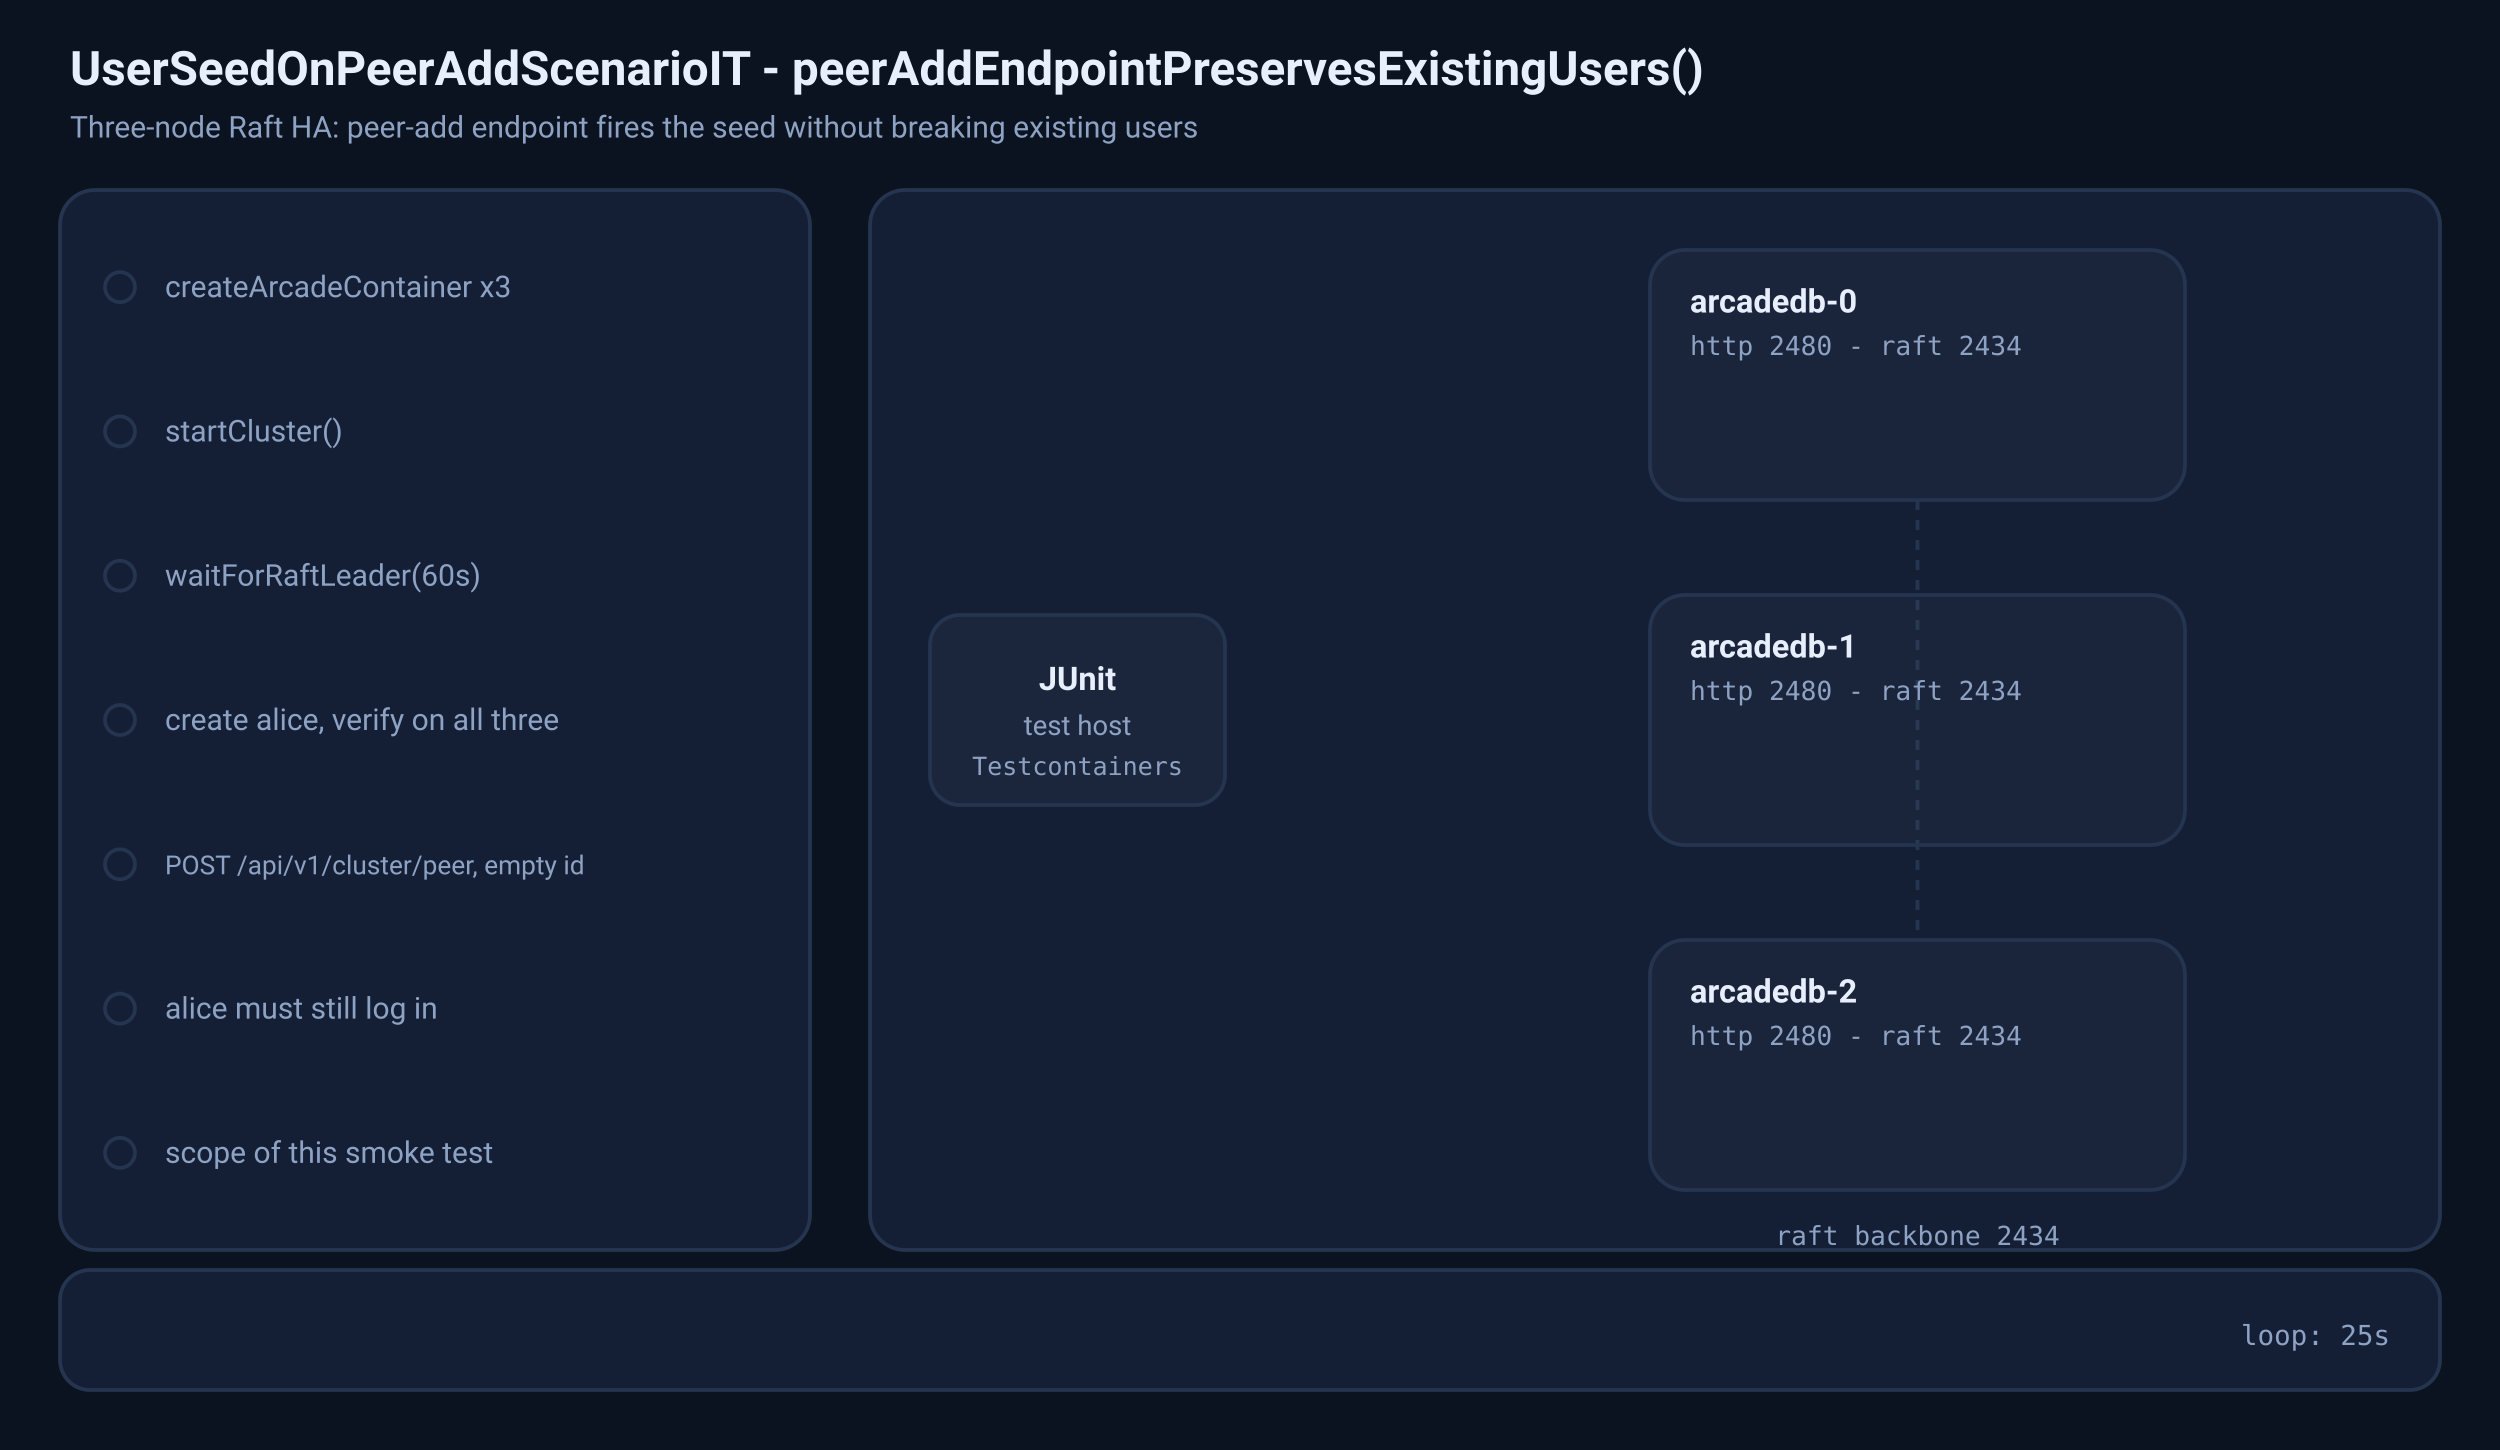
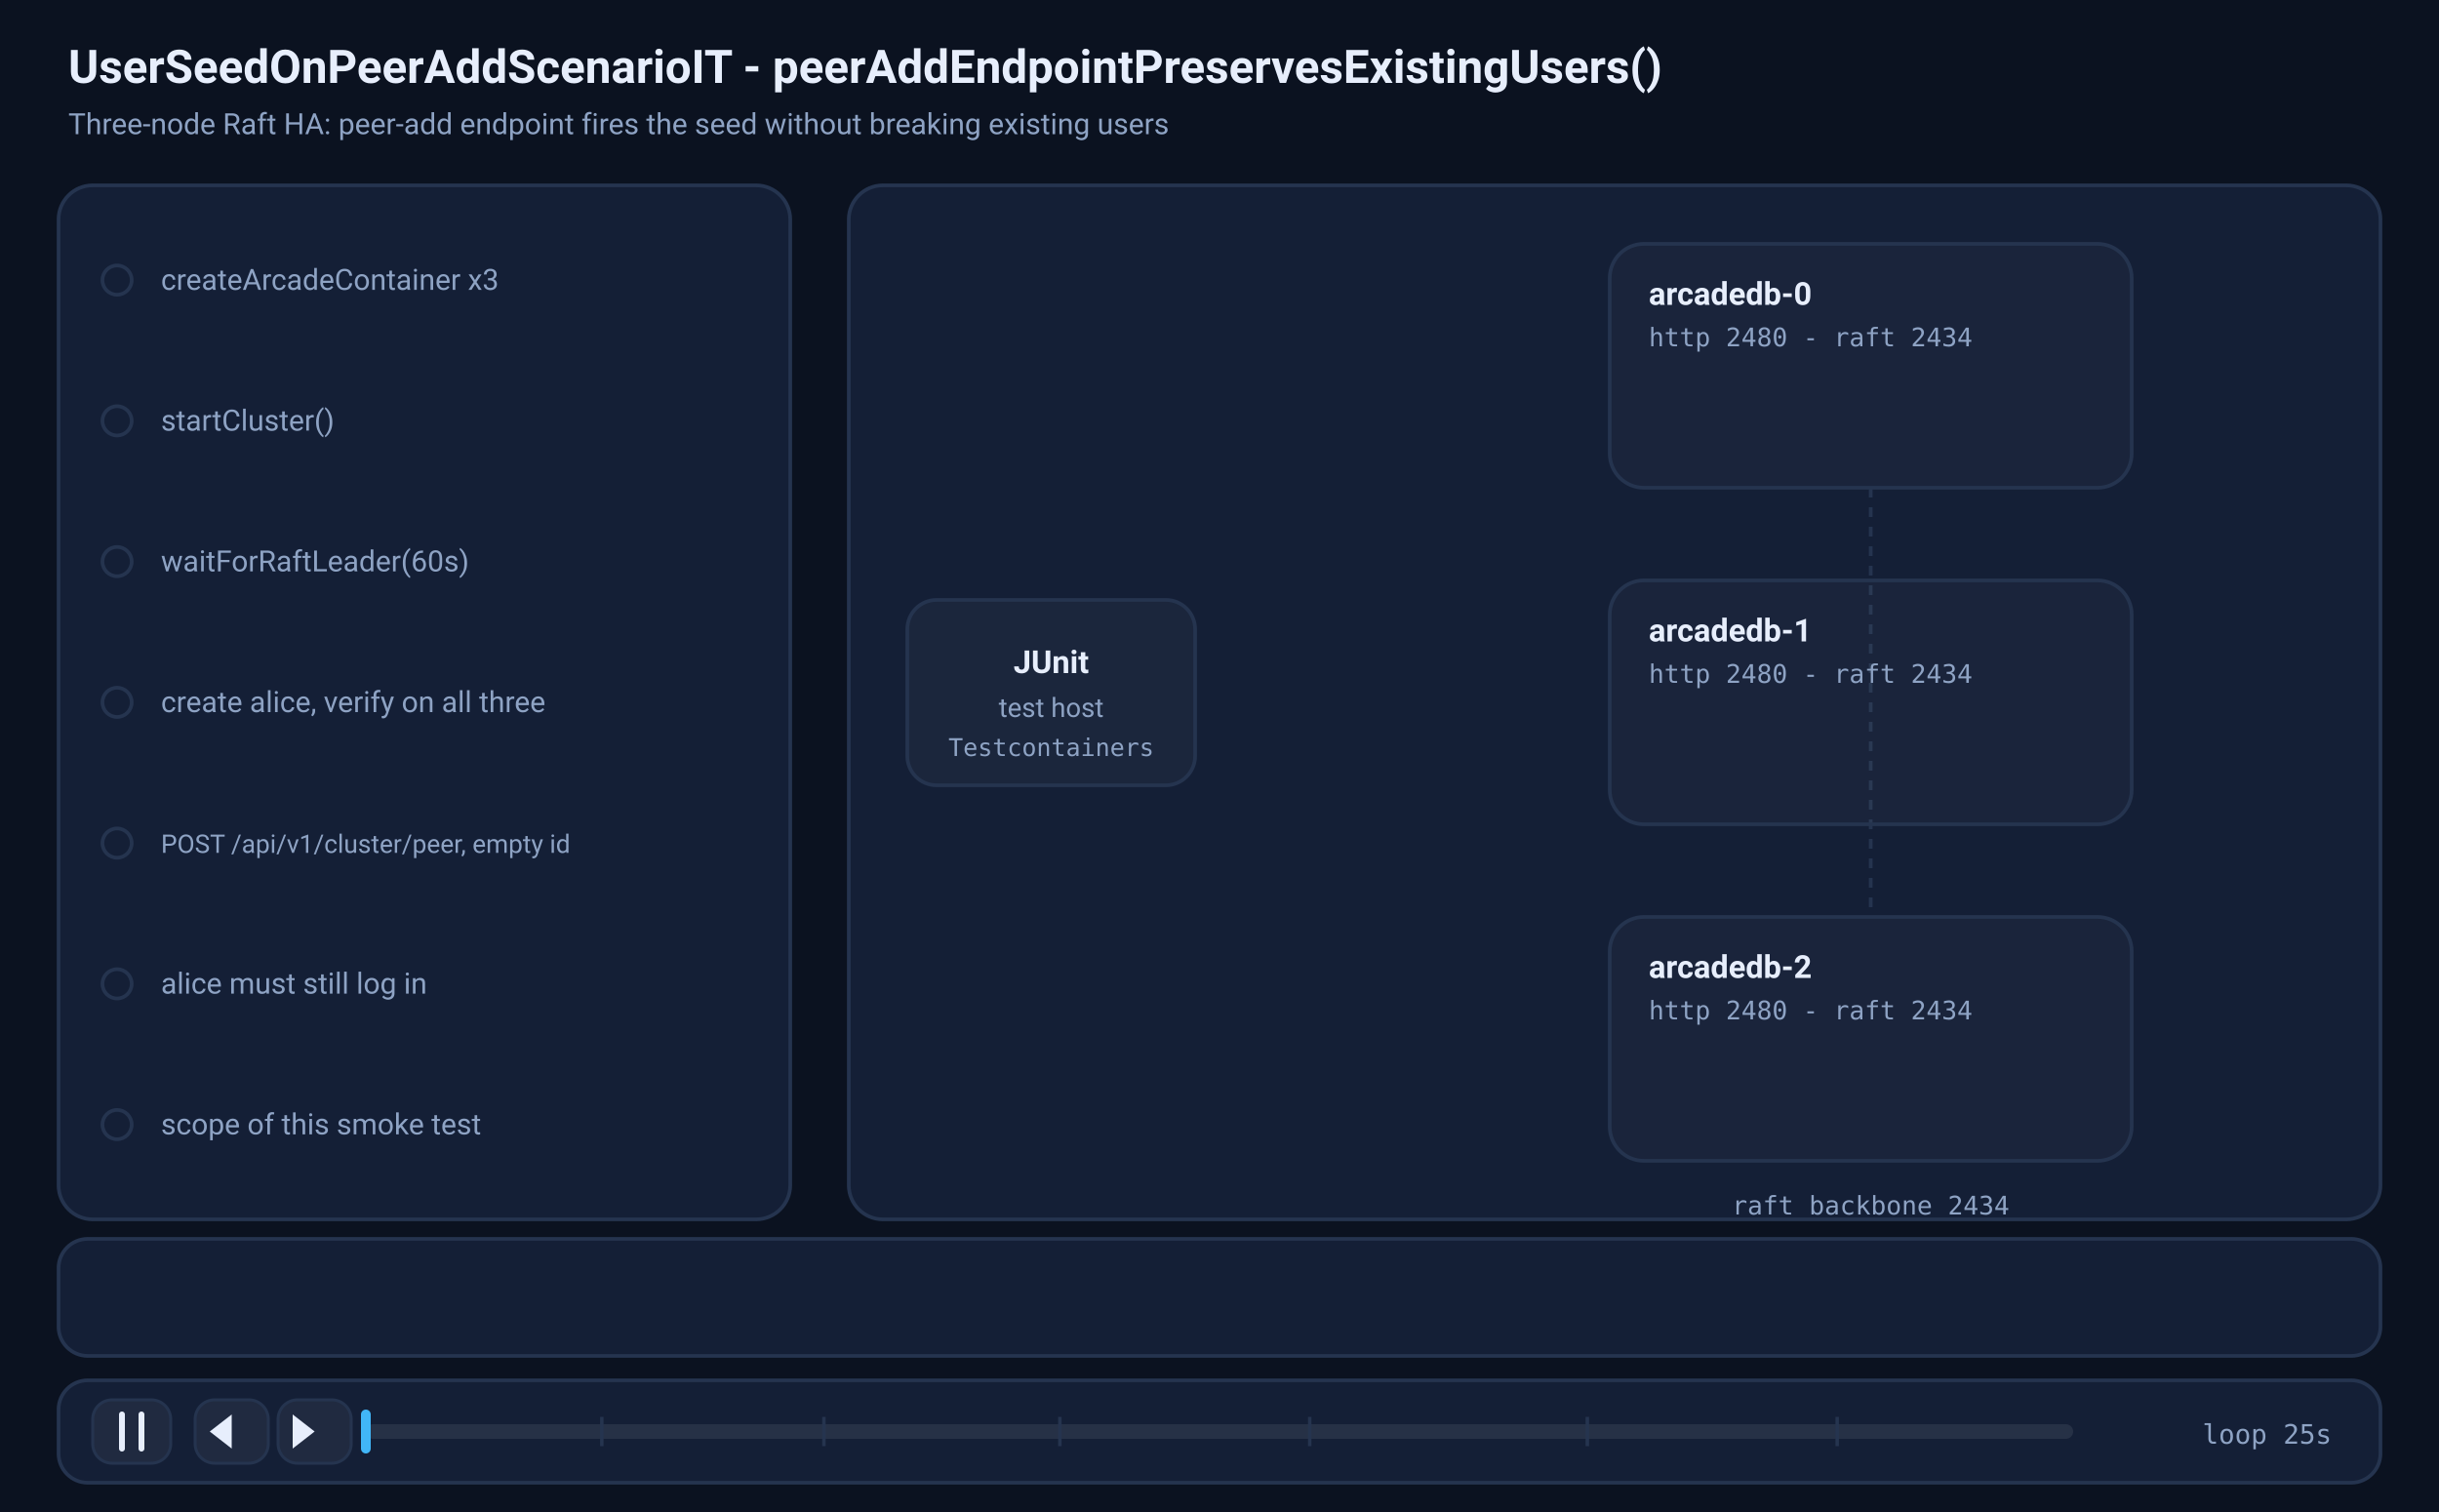
- <svg xmlns="http://www.w3.org/2000/svg" width="1000" height="580" viewBox="0 0 1000 580" font-family="ui-sans-serif,-apple-system,Segoe UI,Roboto,Helvetica,Arial,sans-serif" role="img" aria-label="UserSeedOnPeerAddScenarioIT - peerAddEndpointPreservesExistingUsers()">
+ <svg xmlns="http://www.w3.org/2000/svg" width="1000" height="620" viewBox="0 0 1000 620" font-family="ui-sans-serif,-apple-system,Segoe UI,Roboto,Helvetica,Arial,sans-serif" role="img" aria-label="UserSeedOnPeerAddScenarioIT - peerAddEndpointPreservesExistingUsers()">
  <defs>
    <marker id="ah-41b6f7" viewBox="0 0 10 10" refX="9" refY="5" markerWidth="7" markerHeight="7" orient="auto-start-reverse">
      <path d="M 0 0 L 10 5 L 0 10 z" fill="#41b6f7" />
    </marker>
    <marker id="ah-54d98c" viewBox="0 0 10 10" refX="9" refY="5" markerWidth="7" markerHeight="7" orient="auto-start-reverse">
      <path d="M 0 0 L 10 5 L 0 10 z" fill="#54d98c" />
    </marker>
    <marker id="ah-f4b942" viewBox="0 0 10 10" refX="9" refY="5" markerWidth="7" markerHeight="7" orient="auto-start-reverse">
      <path d="M 0 0 L 10 5 L 0 10 z" fill="#f4b942" />
    </marker>
    <marker id="ah-b98cf5" viewBox="0 0 10 10" refX="9" refY="5" markerWidth="7" markerHeight="7" orient="auto-start-reverse">
      <path d="M 0 0 L 10 5 L 0 10 z" fill="#b98cf5" />
    </marker>
    <marker id="ah-f4736f" viewBox="0 0 10 10" refX="9" refY="5" markerWidth="7" markerHeight="7" orient="auto-start-reverse">
      <path d="M 0 0 L 10 5 L 0 10 z" fill="#f4736f" />
    </marker>
    <marker id="ah-5b6b87" viewBox="0 0 10 10" refX="9" refY="5" markerWidth="7" markerHeight="7" orient="auto-start-reverse">
      <path d="M 0 0 L 10 5 L 0 10 z" fill="#5b6b87" />
    </marker>
    <marker id="ah-8ea3c4" viewBox="0 0 10 10" refX="9" refY="5" markerWidth="7" markerHeight="7" orient="auto-start-reverse">
      <path d="M 0 0 L 10 5 L 0 10 z" fill="#8ea3c4" />
    </marker>
  </defs>
-   <rect x="0" y="0" width="1000" height="580" rx="0" fill="#0b1220" stroke="none" stroke-width="0" opacity="1.0" />
+   <rect x="0" y="0" width="1000" height="620" rx="0" fill="#0b1220" stroke="none" stroke-width="0" opacity="1.0" />
  <text x="28" y="34" font-family="ui-sans-serif,-apple-system,Segoe UI,Roboto,Helvetica,Arial,sans-serif" font-size="19" fill="#e7eefc" text-anchor="start" font-weight="700" opacity="1.0">UserSeedOnPeerAddScenarioIT - peerAddEndpointPreservesExistingUsers()</text>
  <text x="28" y="55" font-family="ui-sans-serif,-apple-system,Segoe UI,Roboto,Helvetica,Arial,sans-serif" font-size="12" fill="#8ea3c4" text-anchor="start" font-weight="400" opacity="1.0">Three-node Raft HA: peer-add endpoint fires the seed without breaking existing users</text>
  <rect x="24" y="76" width="300" height="424" rx="14" fill="#141f36" stroke="#25344f" stroke-width="1.5" opacity="1.0" />
  <g opacity="1">
    <text x="66" y="118.857" font-family="ui-sans-serif,-apple-system,Segoe UI,Roboto,Helvetica,Arial,sans-serif" font-size="12" fill="#8ea3c4" text-anchor="start" font-weight="400" opacity="1.0">createArcadeContainer x3</text>
    <circle cx="48" cy="114.857" r="6" fill="none" stroke="#25344f" stroke-width="1.5" />
    <animate attributeName="opacity" dur="24.6s" repeatCount="indefinite" keyTimes="0.0;0.0;0.011;0.127;0.15;1.0" values="1;1;0;0;1;1" />
  </g>
  <g opacity="0">
    <rect x="30" y="88.0" width="288" height="53.714" rx="10" fill="#41b6f71f" stroke="#41b6f766" stroke-width="1.2" opacity="1.0" />
    <circle cx="48" cy="114.857" r="6" fill="#41b6f7" />
    <text x="66" y="118.857" font-family="ui-sans-serif,-apple-system,Segoe UI,Roboto,Helvetica,Arial,sans-serif" font-size="12" fill="#e7eefc" text-anchor="start" font-weight="600" opacity="1.0">createArcadeContainer x3</text>
    <animate attributeName="opacity" dur="24.6s" repeatCount="indefinite" keyTimes="0.0;0.0;0.011;0.127;0.15;1.0" values="0;0;1;1;0;0" />
  </g>
  <g opacity="1">
    <text x="66" y="176.571" font-family="ui-sans-serif,-apple-system,Segoe UI,Roboto,Helvetica,Arial,sans-serif" font-size="12" fill="#8ea3c4" text-anchor="start" font-weight="400" opacity="1.0">startCluster()</text>
    <circle cx="48" cy="172.571" r="6" fill="none" stroke="#25344f" stroke-width="1.5" />
    <animate attributeName="opacity" dur="24.6s" repeatCount="indefinite" keyTimes="0.0;0.127;0.15;0.257;0.28;1.0" values="1;1;0;0;1;1" />
  </g>
  <g opacity="0">
    <rect x="30" y="145.714" width="288" height="53.714" rx="10" fill="#41b6f71f" stroke="#41b6f766" stroke-width="1.2" opacity="1.0" />
    <circle cx="48" cy="172.571" r="6" fill="#41b6f7" />
    <text x="66" y="176.571" font-family="ui-sans-serif,-apple-system,Segoe UI,Roboto,Helvetica,Arial,sans-serif" font-size="12" fill="#e7eefc" text-anchor="start" font-weight="600" opacity="1.0">startCluster()</text>
    <animate attributeName="opacity" dur="24.6s" repeatCount="indefinite" keyTimes="0.0;0.127;0.15;0.257;0.28;1.0" values="0;0;1;1;0;0" />
  </g>
  <g opacity="1">
    <text x="66" y="234.286" font-family="ui-sans-serif,-apple-system,Segoe UI,Roboto,Helvetica,Arial,sans-serif" font-size="12" fill="#8ea3c4" text-anchor="start" font-weight="400" opacity="1.0">waitForRaftLeader(60s)</text>
    <circle cx="48" cy="230.286" r="6" fill="none" stroke="#25344f" stroke-width="1.5" />
    <animate attributeName="opacity" dur="24.6s" repeatCount="indefinite" keyTimes="0.0;0.257;0.28;0.395;0.418;1.0" values="1;1;0;0;1;1" />
  </g>
  <g opacity="0">
    <rect x="30" y="203.429" width="288" height="53.714" rx="10" fill="#41b6f71f" stroke="#41b6f766" stroke-width="1.2" opacity="1.0" />
    <circle cx="48" cy="230.286" r="6" fill="#41b6f7" />
    <text x="66" y="234.286" font-family="ui-sans-serif,-apple-system,Segoe UI,Roboto,Helvetica,Arial,sans-serif" font-size="12" fill="#e7eefc" text-anchor="start" font-weight="600" opacity="1.0">waitForRaftLeader(60s)</text>
    <animate attributeName="opacity" dur="24.6s" repeatCount="indefinite" keyTimes="0.0;0.257;0.28;0.395;0.418;1.0" values="0;0;1;1;0;0" />
  </g>
  <g opacity="1">
    <text x="66" y="292" font-family="ui-sans-serif,-apple-system,Segoe UI,Roboto,Helvetica,Arial,sans-serif" font-size="12" fill="#8ea3c4" text-anchor="start" font-weight="400" opacity="1.0">create alice, verify on all three</text>
    <circle cx="48" cy="288" r="6" fill="none" stroke="#25344f" stroke-width="1.5" />
    <animate attributeName="opacity" dur="24.6s" repeatCount="indefinite" keyTimes="0.0;0.395;0.418;0.541;0.564;1.0" values="1;1;0;0;1;1" />
  </g>
  <g opacity="0">
    <rect x="30" y="261.143" width="288" height="53.714" rx="10" fill="#41b6f71f" stroke="#41b6f766" stroke-width="1.2" opacity="1.0" />
    <circle cx="48" cy="288" r="6" fill="#41b6f7" />
    <text x="66" y="292" font-family="ui-sans-serif,-apple-system,Segoe UI,Roboto,Helvetica,Arial,sans-serif" font-size="12" fill="#e7eefc" text-anchor="start" font-weight="600" opacity="1.0">create alice, verify on all three</text>
    <animate attributeName="opacity" dur="24.6s" repeatCount="indefinite" keyTimes="0.0;0.395;0.418;0.541;0.564;1.0" values="0;0;1;1;0;0" />
  </g>
  <g opacity="1">
    <text x="66" y="349.714" font-family="ui-sans-serif,-apple-system,Segoe UI,Roboto,Helvetica,Arial,sans-serif" font-size="10.5" fill="#8ea3c4" text-anchor="start" font-weight="400" opacity="1.0">POST /api/v1/cluster/peer, empty id</text>
    <circle cx="48" cy="345.714" r="6" fill="none" stroke="#25344f" stroke-width="1.5" />
    <animate attributeName="opacity" dur="24.6s" repeatCount="indefinite" keyTimes="0.0;0.541;0.564;0.704;0.727;1.0" values="1;1;0;0;1;1" />
  </g>
  <g opacity="0">
    <rect x="30" y="318.857" width="288" height="53.714" rx="10" fill="#41b6f71f" stroke="#41b6f766" stroke-width="1.2" opacity="1.0" />
    <circle cx="48" cy="345.714" r="6" fill="#41b6f7" />
    <text x="66" y="349.714" font-family="ui-sans-serif,-apple-system,Segoe UI,Roboto,Helvetica,Arial,sans-serif" font-size="10.5" fill="#e7eefc" text-anchor="start" font-weight="600" opacity="1.0">POST /api/v1/cluster/peer, empty id</text>
    <animate attributeName="opacity" dur="24.6s" repeatCount="indefinite" keyTimes="0.0;0.541;0.564;0.704;0.727;1.0" values="0;0;1;1;0;0" />
  </g>
  <g opacity="1">
    <text x="66" y="407.429" font-family="ui-sans-serif,-apple-system,Segoe UI,Roboto,Helvetica,Arial,sans-serif" font-size="12" fill="#8ea3c4" text-anchor="start" font-weight="400" opacity="1.0">alice must still log in</text>
    <circle cx="48" cy="403.429" r="6" fill="none" stroke="#25344f" stroke-width="1.5" />
    <animate attributeName="opacity" dur="24.6s" repeatCount="indefinite" keyTimes="0.0;0.704;0.727;0.85;0.873;1.0" values="1;1;0;0;1;1" />
  </g>
  <g opacity="0">
    <rect x="30" y="376.571" width="288" height="53.714" rx="10" fill="#41b6f71f" stroke="#41b6f766" stroke-width="1.2" opacity="1.0" />
    <circle cx="48" cy="403.429" r="6" fill="#41b6f7" />
    <text x="66" y="407.429" font-family="ui-sans-serif,-apple-system,Segoe UI,Roboto,Helvetica,Arial,sans-serif" font-size="12" fill="#e7eefc" text-anchor="start" font-weight="600" opacity="1.0">alice must still log in</text>
    <animate attributeName="opacity" dur="24.6s" repeatCount="indefinite" keyTimes="0.0;0.704;0.727;0.85;0.873;1.0" values="0;0;1;1;0;0" />
  </g>
  <g opacity="1">
    <text x="66" y="465.143" font-family="ui-sans-serif,-apple-system,Segoe UI,Roboto,Helvetica,Arial,sans-serif" font-size="12" fill="#8ea3c4" text-anchor="start" font-weight="400" opacity="1.0">scope of this smoke test</text>
    <circle cx="48" cy="461.143" r="6" fill="none" stroke="#25344f" stroke-width="1.5" />
    <animate attributeName="opacity" dur="24.6s" repeatCount="indefinite" keyTimes="0.0;0.85;0.873;0.989;1.0;1.0" values="1;1;0;0;1;1" />
  </g>
  <g opacity="0">
    <rect x="30" y="434.286" width="288" height="53.714" rx="10" fill="#41b6f71f" stroke="#41b6f766" stroke-width="1.2" opacity="1.0" />
    <circle cx="48" cy="461.143" r="6" fill="#41b6f7" />
    <text x="66" y="465.143" font-family="ui-sans-serif,-apple-system,Segoe UI,Roboto,Helvetica,Arial,sans-serif" font-size="12" fill="#e7eefc" text-anchor="start" font-weight="600" opacity="1.0">scope of this smoke test</text>
    <animate attributeName="opacity" dur="24.6s" repeatCount="indefinite" keyTimes="0.0;0.85;0.873;0.989;1.0;1.0" values="0;0;1;1;0;0" />
  </g>
  <rect x="348" y="76" width="628" height="424" rx="14" fill="#141f36" stroke="#25344f" stroke-width="1.5" opacity="1.0" />
  <rect x="372" y="246" width="118" height="76" rx="12" fill="#ffffff08" stroke="#25344f" stroke-width="1.5" opacity="1.0" />
  <text x="431.0" y="276" font-family="ui-sans-serif,-apple-system,Segoe UI,Roboto,Helvetica,Arial,sans-serif" font-size="13" fill="#e7eefc" text-anchor="middle" font-weight="600" opacity="1.0">JUnit</text>
  <text x="431.0" y="294" font-family="ui-sans-serif,-apple-system,Segoe UI,Roboto,Helvetica,Arial,sans-serif" font-size="11" fill="#8ea3c4" text-anchor="middle" font-weight="400" opacity="1.0">test host</text>
  <text x="431.0" y="310" font-family="ui-monospace,SFMono-Regular,Menlo,Consolas,monospace" font-size="10" fill="#8ea3c4" text-anchor="middle" font-weight="400" opacity="1.0">Testcontainers</text>
  <path d="M 767.0 200 L 767.0 376" stroke="#25344f" stroke-width="1.5" stroke-dasharray="4 4" />
  <text x="767.0" y="498" font-family="ui-monospace,SFMono-Regular,Menlo,Consolas,monospace" font-size="10.5" fill="#8ea3c4" text-anchor="middle" font-weight="400" opacity="1.0">raft backbone 2434</text>
  <rect x="660" y="100" width="214" height="100" rx="14" fill="#ffffff06" stroke="#25344f" stroke-width="1.5" opacity="1.0" />
  <text x="676" y="125" font-family="ui-sans-serif,-apple-system,Segoe UI,Roboto,Helvetica,Arial,sans-serif" font-size="13" fill="#e7eefc" text-anchor="start" font-weight="600" opacity="1.0">arcadedb-0</text>
  <text x="676" y="142" font-family="ui-monospace,SFMono-Regular,Menlo,Consolas,monospace" font-size="10.5" fill="#8ea3c4" text-anchor="start" font-weight="400" opacity="1.0">http 2480 - raft 2434</text>
  <rect x="660" y="238" width="214" height="100" rx="14" fill="#ffffff06" stroke="#25344f" stroke-width="1.5" opacity="1.0" />
  <text x="676" y="263" font-family="ui-sans-serif,-apple-system,Segoe UI,Roboto,Helvetica,Arial,sans-serif" font-size="13" fill="#e7eefc" text-anchor="start" font-weight="600" opacity="1.0">arcadedb-1</text>
  <text x="676" y="280" font-family="ui-monospace,SFMono-Regular,Menlo,Consolas,monospace" font-size="10.5" fill="#8ea3c4" text-anchor="start" font-weight="400" opacity="1.0">http 2480 - raft 2434</text>
  <rect x="660" y="376" width="214" height="100" rx="14" fill="#ffffff06" stroke="#25344f" stroke-width="1.5" opacity="1.0" />
  <text x="676" y="401" font-family="ui-sans-serif,-apple-system,Segoe UI,Roboto,Helvetica,Arial,sans-serif" font-size="13" fill="#e7eefc" text-anchor="start" font-weight="600" opacity="1.0">arcadedb-2</text>
  <text x="676" y="418" font-family="ui-monospace,SFMono-Regular,Menlo,Consolas,monospace" font-size="10.5" fill="#8ea3c4" text-anchor="start" font-weight="400" opacity="1.0">http 2480 - raft 2434</text>
  <g opacity="0">
    <rect x="352" y="92" width="286" height="122" rx="10" fill="#0a1425" stroke="#f4b94277" stroke-width="1.4" opacity="1.0" />
    <text x="364" y="112" font-family="ui-monospace,SFMono-Regular,Menlo,Consolas,monospace" font-size="11" fill="#f4b942" text-anchor="start" font-weight="600" opacity="1.0">JAVA_OPTS (every node)</text>
    <text x="364" y="130" font-family="ui-monospace,SFMono-Regular,Menlo,Consolas,monospace" font-size="11" fill="#8ea3c4" text-anchor="start" font-weight="400" opacity="1.0">-Darcadedb.ha.enabled=true</text>
    <text x="364" y="146" font-family="ui-monospace,SFMono-Regular,Menlo,Consolas,monospace" font-size="11" fill="#8ea3c4" text-anchor="start" font-weight="400" opacity="1.0">-Darcadedb.ha.quorum=majority</text>
    <text x="364" y="162" font-family="ui-monospace,SFMono-Regular,Menlo,Consolas,monospace" font-size="11" fill="#8ea3c4" text-anchor="start" font-weight="400" opacity="1.0">-Darcadedb.ha.raft.port=2434</text>
    <text x="364" y="178" font-family="ui-monospace,SFMono-Regular,Menlo,Consolas,monospace" font-size="11" fill="#8ea3c4" text-anchor="start" font-weight="400" opacity="1.0">-Darcadedb.ha.serverList=...</text>
    <text x="364" y="194" font-family="ui-monospace,SFMono-Regular,Menlo,Consolas,monospace" font-size="11" fill="#8ea3c4" text-anchor="start" font-weight="400" opacity="1.0">-Darcadedb.server.readinessRequiresHA</text>
    <rect x="660" y="100" width="214" height="100" rx="14" fill="#f4b94214" stroke="#f4b942" stroke-width="2.2" opacity="1.0" />
    <rect x="772" y="110" width="90" height="21" rx="10" fill="#f4b94222" stroke="#f4b94288" stroke-width="1" opacity="1.0" />
    <text x="817.0" y="125" font-family="ui-monospace,SFMono-Regular,Menlo,Consolas,monospace" font-size="11" fill="#f4b942" text-anchor="middle" font-weight="400" opacity="1.0">STARTING</text>
    <text x="676" y="187" font-family="ui-monospace,SFMono-Regular,Menlo,Consolas,monospace" font-size="11" fill="#f4b942" text-anchor="start" font-weight="400" opacity="1.0">ha.enabled=true</text>
    <rect x="660" y="238" width="214" height="100" rx="14" fill="#f4b94214" stroke="#f4b942" stroke-width="2.2" opacity="1.0" />
    <rect x="772" y="248" width="90" height="21" rx="10" fill="#f4b94222" stroke="#f4b94288" stroke-width="1" opacity="1.0" />
    <text x="817.0" y="263" font-family="ui-monospace,SFMono-Regular,Menlo,Consolas,monospace" font-size="11" fill="#f4b942" text-anchor="middle" font-weight="400" opacity="1.0">STARTING</text>
    <text x="676" y="325" font-family="ui-monospace,SFMono-Regular,Menlo,Consolas,monospace" font-size="11" fill="#f4b942" text-anchor="start" font-weight="400" opacity="1.0">ha.enabled=true</text>
    <rect x="660" y="376" width="214" height="100" rx="14" fill="#f4b94214" stroke="#f4b942" stroke-width="2.2" opacity="1.0" />
    <rect x="772" y="386" width="90" height="21" rx="10" fill="#f4b94222" stroke="#f4b94288" stroke-width="1" opacity="1.0" />
    <text x="817.0" y="401" font-family="ui-monospace,SFMono-Regular,Menlo,Consolas,monospace" font-size="11" fill="#f4b942" text-anchor="middle" font-weight="400" opacity="1.0">STARTING</text>
    <text x="676" y="463" font-family="ui-monospace,SFMono-Regular,Menlo,Consolas,monospace" font-size="11" fill="#f4b942" text-anchor="start" font-weight="400" opacity="1.0">ha.enabled=true</text>
    <animate attributeName="opacity" dur="24.6s" repeatCount="indefinite" keyTimes="0.0;0.0;0.011;0.127;0.15;1.0" values="0;0;1;1;0;0" />
  </g>
  <g opacity="0">
    <rect x="660" y="100" width="214" height="100" rx="14" fill="#41b6f714" stroke="#41b6f7" stroke-width="2.2" opacity="1.0" />
    <rect x="772" y="110" width="90" height="21" rx="10" fill="#41b6f722" stroke="#41b6f788" stroke-width="1" opacity="1.0" />
    <text x="817.0" y="125" font-family="ui-monospace,SFMono-Regular,Menlo,Consolas,monospace" font-size="11" fill="#41b6f7" text-anchor="middle" font-weight="400" opacity="1.0">UP</text>
    <text x="676" y="187" font-family="ui-monospace,SFMono-Regular,Menlo,Consolas,monospace" font-size="11" fill="#41b6f7" text-anchor="start" font-weight="400" opacity="1.0">health 204</text>
    <rect x="660" y="238" width="214" height="100" rx="14" fill="#41b6f714" stroke="#41b6f7" stroke-width="2.2" opacity="1.0" />
    <rect x="772" y="248" width="90" height="21" rx="10" fill="#41b6f722" stroke="#41b6f788" stroke-width="1" opacity="1.0" />
    <text x="817.0" y="263" font-family="ui-monospace,SFMono-Regular,Menlo,Consolas,monospace" font-size="11" fill="#41b6f7" text-anchor="middle" font-weight="400" opacity="1.0">UP</text>
    <text x="676" y="325" font-family="ui-monospace,SFMono-Regular,Menlo,Consolas,monospace" font-size="11" fill="#41b6f7" text-anchor="start" font-weight="400" opacity="1.0">health 204</text>
    <rect x="660" y="376" width="214" height="100" rx="14" fill="#41b6f714" stroke="#41b6f7" stroke-width="2.2" opacity="1.0" />
    <rect x="772" y="386" width="90" height="21" rx="10" fill="#41b6f722" stroke="#41b6f788" stroke-width="1" opacity="1.0" />
    <text x="817.0" y="401" font-family="ui-monospace,SFMono-Regular,Menlo,Consolas,monospace" font-size="11" fill="#41b6f7" text-anchor="middle" font-weight="400" opacity="1.0">UP</text>
    <text x="676" y="463" font-family="ui-monospace,SFMono-Regular,Menlo,Consolas,monospace" font-size="11" fill="#41b6f7" text-anchor="start" font-weight="400" opacity="1.0">health 204</text>
    <path d="M 490 256.0 Q 561.16 184.458 656 150.0" fill="none" stroke="#41b6f7" stroke-width="2.0" marker-end="url(#ah-41b6f7)" opacity="0.95" />
    <rect x="501.68" y="173.729" width="130.8" height="18" rx="9" fill="#0b1220" opacity="0.92" />
    <text x="567.08" y="186.729" font-family="ui-monospace,SFMono-Regular,Menlo,Consolas,monospace" font-size="11" fill="#41b6f7" text-anchor="middle" font-weight="400" opacity="1.0">GET /api/v1/health</text>
    <circle r="4.5" fill="#41b6f7">
      <animateMotion dur="1.4s" repeatCount="indefinite" path="M 490 256.0 Q 561.16 184.458 656 150.0" />
    </circle>
    <path d="M 490 284.0 Q 572.47 307.994 656 288.0" fill="none" stroke="#41b6f7" stroke-width="2.0" marker-end="url(#ah-41b6f7)" opacity="0.95" />
    <circle r="4.5" fill="#41b6f7">
      <animateMotion dur="1.4s" repeatCount="indefinite" path="M 490 284.0 Q 572.47 307.994 656 288.0" />
    </circle>
    <path d="M 490 312.0 Q 560.546 387.135 656 426.0" fill="none" stroke="#41b6f7" stroke-width="2.0" marker-end="url(#ah-41b6f7)" opacity="0.95" />
    <circle r="4.5" fill="#41b6f7">
      <animateMotion dur="1.4s" repeatCount="indefinite" path="M 490 312.0 Q 560.546 387.135 656 426.0" />
    </circle>
    <animate attributeName="opacity" dur="24.6s" repeatCount="indefinite" keyTimes="0.0;0.127;0.15;0.257;0.28;1.0" values="0;0;1;1;0;0" />
  </g>
  <g opacity="0">
    <rect x="660" y="100" width="214" height="100" rx="14" fill="#54d98c14" stroke="#54d98c" stroke-width="2.2" opacity="1.0" />
    <rect x="772" y="110" width="90" height="21" rx="10" fill="#54d98c22" stroke="#54d98c88" stroke-width="1" opacity="1.0" />
    <text x="817.0" y="125" font-family="ui-monospace,SFMono-Regular,Menlo,Consolas,monospace" font-size="11" fill="#54d98c" text-anchor="middle" font-weight="400" opacity="1.0">LEADER</text>
    <text x="676" y="187" font-family="ui-monospace,SFMono-Regular,Menlo,Consolas,monospace" font-size="11" fill="#54d98c" text-anchor="start" font-weight="400" opacity="1.0">isLeader:true</text>
    <rect x="660" y="238" width="214" height="100" rx="14" fill="#41b6f714" stroke="#41b6f7" stroke-width="2.2" opacity="1.0" />
    <rect x="772" y="248" width="90" height="21" rx="10" fill="#41b6f722" stroke="#41b6f788" stroke-width="1" opacity="1.0" />
    <text x="817.0" y="263" font-family="ui-monospace,SFMono-Regular,Menlo,Consolas,monospace" font-size="11" fill="#41b6f7" text-anchor="middle" font-weight="400" opacity="1.0">FOLLOWER</text>
    <text x="676" y="325" font-family="ui-monospace,SFMono-Regular,Menlo,Consolas,monospace" font-size="11" fill="#41b6f7" text-anchor="start" font-weight="400" opacity="1.0">isLeader:false</text>
    <rect x="660" y="376" width="214" height="100" rx="14" fill="#41b6f714" stroke="#41b6f7" stroke-width="2.2" opacity="1.0" />
    <rect x="772" y="386" width="90" height="21" rx="10" fill="#41b6f722" stroke="#41b6f788" stroke-width="1" opacity="1.0" />
    <text x="817.0" y="401" font-family="ui-monospace,SFMono-Regular,Menlo,Consolas,monospace" font-size="11" fill="#41b6f7" text-anchor="middle" font-weight="400" opacity="1.0">FOLLOWER</text>
    <text x="676" y="463" font-family="ui-monospace,SFMono-Regular,Menlo,Consolas,monospace" font-size="11" fill="#41b6f7" text-anchor="start" font-weight="400" opacity="1.0">isLeader:false</text>
    <path d="M 490 256.0 Q 561.16 184.458 656 150.0" fill="none" stroke="#41b6f7" stroke-width="2.0" marker-end="url(#ah-41b6f7)" opacity="0.95" />
    <rect x="498.38" y="173.729" width="137.4" height="18" rx="9" fill="#0b1220" opacity="0.92" />
    <text x="567.08" y="186.729" font-family="ui-monospace,SFMono-Regular,Menlo,Consolas,monospace" font-size="11" fill="#41b6f7" text-anchor="middle" font-weight="400" opacity="1.0">GET /api/v1/cluster</text>
    <circle r="4.5" fill="#41b6f7">
      <animateMotion dur="1.4s" repeatCount="indefinite" path="M 490 256.0 Q 561.16 184.458 656 150.0" />
    </circle>
    <path d="M 490 284.0 Q 572.47 307.994 656 288.0" fill="none" stroke="#41b6f7" stroke-width="2.0" marker-end="url(#ah-41b6f7)" opacity="0.95" />
    <circle r="4.5" fill="#41b6f7">
      <animateMotion dur="1.4s" repeatCount="indefinite" path="M 490 284.0 Q 572.47 307.994 656 288.0" />
    </circle>
    <path d="M 490 312.0 Q 560.546 387.135 656 426.0" fill="none" stroke="#41b6f7" stroke-width="2.0" marker-end="url(#ah-41b6f7)" opacity="0.95" />
    <circle r="4.5" fill="#41b6f7">
      <animateMotion dur="1.4s" repeatCount="indefinite" path="M 490 312.0 Q 560.546 387.135 656 426.0" />
    </circle>
    <path d="M 767.0 204 Q 767.0 218.0 767.0 232" fill="none" stroke="#f4b942" stroke-width="2.2" marker-end="url(#ah-f4b942)" opacity="0.95" />
    <rect x="734.6" y="209.0" width="64.8" height="18" rx="9" fill="#0b1220" opacity="0.92" />
    <text x="767.0" y="222.0" font-family="ui-monospace,SFMono-Regular,Menlo,Consolas,monospace" font-size="11" fill="#f4b942" text-anchor="middle" font-weight="400" opacity="1.0">election</text>
    <circle r="4.5" fill="#f4b942">
      <animateMotion dur="1.4s" repeatCount="indefinite" path="M 767.0 204 Q 767.0 218.0 767.0 232" />
    </circle>
    <animate attributeName="opacity" dur="24.6s" repeatCount="indefinite" keyTimes="0.0;0.257;0.28;0.395;0.418;1.0" values="0;0;1;1;0;0" />
  </g>
  <g opacity="0">
    <rect x="660" y="100" width="214" height="100" rx="14" fill="#54d98c14" stroke="#54d98c" stroke-width="2.2" opacity="1.0" />
    <rect x="772" y="110" width="90" height="21" rx="10" fill="#54d98c22" stroke="#54d98c88" stroke-width="1" opacity="1.0" />
    <text x="817.0" y="125" font-family="ui-monospace,SFMono-Regular,Menlo,Consolas,monospace" font-size="11" fill="#54d98c" text-anchor="middle" font-weight="400" opacity="1.0">LOGIN OK</text>
    <text x="676" y="187" font-family="ui-monospace,SFMono-Regular,Menlo,Consolas,monospace" font-size="11" fill="#54d98c" text-anchor="start" font-weight="400" opacity="1.0">alice -&gt; 200</text>
    <rect x="660" y="238" width="214" height="100" rx="14" fill="#54d98c14" stroke="#54d98c" stroke-width="2.2" opacity="1.0" />
    <rect x="772" y="248" width="90" height="21" rx="10" fill="#54d98c22" stroke="#54d98c88" stroke-width="1" opacity="1.0" />
    <text x="817.0" y="263" font-family="ui-monospace,SFMono-Regular,Menlo,Consolas,monospace" font-size="11" fill="#54d98c" text-anchor="middle" font-weight="400" opacity="1.0">LOGIN OK</text>
    <text x="676" y="325" font-family="ui-monospace,SFMono-Regular,Menlo,Consolas,monospace" font-size="11" fill="#54d98c" text-anchor="start" font-weight="400" opacity="1.0">alice -&gt; 200</text>
    <rect x="660" y="376" width="214" height="100" rx="14" fill="#54d98c14" stroke="#54d98c" stroke-width="2.2" opacity="1.0" />
    <rect x="772" y="386" width="90" height="21" rx="10" fill="#54d98c22" stroke="#54d98c88" stroke-width="1" opacity="1.0" />
    <text x="817.0" y="401" font-family="ui-monospace,SFMono-Regular,Menlo,Consolas,monospace" font-size="11" fill="#54d98c" text-anchor="middle" font-weight="400" opacity="1.0">LOGIN OK</text>
    <text x="676" y="463" font-family="ui-monospace,SFMono-Regular,Menlo,Consolas,monospace" font-size="11" fill="#54d98c" text-anchor="start" font-weight="400" opacity="1.0">alice -&gt; 200</text>
    <circle cx="918" cy="138.0" r="13" fill="#54d98c22" stroke="#54d98c" stroke-width="2" />
    <path d="M 912 138.0 l 4 5 l 8 -10" fill="none" stroke="#54d98c" stroke-width="2.4" stroke-linecap="round" stroke-linejoin="round" />
    <text x="918" y="166.0" font-family="ui-monospace,SFMono-Regular,Menlo,Consolas,monospace" font-size="10.5" fill="#54d98c" text-anchor="middle" font-weight="400" opacity="1.0">200</text>
    <circle cx="918" cy="276.0" r="13" fill="#54d98c22" stroke="#54d98c" stroke-width="2" />
    <path d="M 912 276.0 l 4 5 l 8 -10" fill="none" stroke="#54d98c" stroke-width="2.4" stroke-linecap="round" stroke-linejoin="round" />
    <text x="918" y="304.0" font-family="ui-monospace,SFMono-Regular,Menlo,Consolas,monospace" font-size="10.5" fill="#54d98c" text-anchor="middle" font-weight="400" opacity="1.0">200</text>
    <circle cx="918" cy="414.0" r="13" fill="#54d98c22" stroke="#54d98c" stroke-width="2" />
    <path d="M 912 414.0 l 4 5 l 8 -10" fill="none" stroke="#54d98c" stroke-width="2.4" stroke-linecap="round" stroke-linejoin="round" />
    <text x="918" y="442.0" font-family="ui-monospace,SFMono-Regular,Menlo,Consolas,monospace" font-size="10.5" fill="#54d98c" text-anchor="middle" font-weight="400" opacity="1.0">200</text>
    <path d="M 490 256.0 Q 561.16 184.458 656 150.0" fill="none" stroke="#54d98c" stroke-width="2.0" marker-end="url(#ah-54d98c)" opacity="0.95" />
    <rect x="504.98" y="173.729" width="124.2" height="18" rx="9" fill="#0b1220" opacity="0.92" />
    <text x="567.08" y="186.729" font-family="ui-monospace,SFMono-Regular,Menlo,Consolas,monospace" font-size="11" fill="#54d98c" text-anchor="middle" font-weight="400" opacity="1.0">create user alice</text>
    <circle r="4.5" fill="#54d98c">
      <animateMotion dur="1.4s" repeatCount="indefinite" path="M 490 256.0 Q 561.16 184.458 656 150.0" />
    </circle>
    <animate attributeName="opacity" dur="24.6s" repeatCount="indefinite" keyTimes="0.0;0.395;0.418;0.541;0.564;1.0" values="0;0;1;1;0;0" />
  </g>
  <g opacity="0">
    <rect x="352" y="92" width="286" height="106" rx="10" fill="#0a1425" stroke="#f4b94277" stroke-width="1.4" opacity="1.0" />
    <text x="364" y="112" font-family="ui-monospace,SFMono-Regular,Menlo,Consolas,monospace" font-size="11" fill="#f4b942" text-anchor="start" font-weight="600" opacity="1.0">why an empty peerId</text>
    <text x="364" y="130" font-family="ui-monospace,SFMono-Regular,Menlo,Consolas,monospace" font-size="11" fill="#8ea3c4" text-anchor="start" font-weight="400" opacity="1.0">a real addPeer payload is unreliable:</text>
    <text x="364" y="146" font-family="ui-monospace,SFMono-Regular,Menlo,Consolas,monospace" font-size="11" fill="#8ea3c4" text-anchor="start" font-weight="400" opacity="1.0">  duplicate peerId -&gt; Ratis 500</text>
    <text x="364" y="162" font-family="ui-monospace,SFMono-Regular,Menlo,Consolas,monospace" font-size="11" fill="#8ea3c4" text-anchor="start" font-weight="400" opacity="1.0">  bogus peerId -&gt; 90s Raft retry loop</text>
    <text x="364" y="178" font-family="ui-monospace,SFMono-Regular,Menlo,Consolas,monospace" font-size="11" fill="#8ea3c4" text-anchor="start" font-weight="400" opacity="1.0">so the validation branch is used</text>
    <rect x="660" y="100" width="214" height="100" rx="14" fill="#f4b94214" stroke="#f4b942" stroke-width="2.2" opacity="1.0" />
    <rect x="772" y="110" width="90" height="21" rx="10" fill="#f4b94222" stroke="#f4b94288" stroke-width="1" opacity="1.0" />
    <text x="817.0" y="125" font-family="ui-monospace,SFMono-Regular,Menlo,Consolas,monospace" font-size="11" fill="#f4b942" text-anchor="middle" font-weight="400" opacity="1.0">LEADER</text>
    <text x="676" y="187" font-family="ui-monospace,SFMono-Regular,Menlo,Consolas,monospace" font-size="11" fill="#f4b942" text-anchor="start" font-weight="400" opacity="1.0">validates input</text>
    <circle cx="918" cy="138.0" r="13" fill="#f4b94222" stroke="#f4b942" stroke-width="2" />
    <path d="M 913 133.0 l 10 10 M 923 133.0 l -10 10" stroke="#f4b942" stroke-width="2.4" stroke-linecap="round" />
    <text x="918" y="166.0" font-family="ui-monospace,SFMono-Regular,Menlo,Consolas,monospace" font-size="10.5" fill="#f4b942" text-anchor="middle" font-weight="400" opacity="1.0">400</text>
    <rect x="660" y="238" width="214" height="100" rx="14" fill="#41b6f714" stroke="#41b6f7" stroke-width="2.2" opacity="1.0" />
    <rect x="772" y="248" width="90" height="21" rx="10" fill="#41b6f722" stroke="#41b6f788" stroke-width="1" opacity="1.0" />
    <text x="817.0" y="263" font-family="ui-monospace,SFMono-Regular,Menlo,Consolas,monospace" font-size="11" fill="#41b6f7" text-anchor="middle" font-weight="400" opacity="1.0">FOLLOWER</text>
    <rect x="660" y="376" width="214" height="100" rx="14" fill="#41b6f714" stroke="#41b6f7" stroke-width="2.2" opacity="1.0" />
    <rect x="772" y="386" width="90" height="21" rx="10" fill="#41b6f722" stroke="#41b6f788" stroke-width="1" opacity="1.0" />
    <text x="817.0" y="401" font-family="ui-monospace,SFMono-Regular,Menlo,Consolas,monospace" font-size="11" fill="#41b6f7" text-anchor="middle" font-weight="400" opacity="1.0">FOLLOWER</text>
    <path d="M 490 256.0 Q 561.16 184.458 656 150.0" fill="none" stroke="#f4b942" stroke-width="2.0" marker-end="url(#ah-f4b942)" opacity="0.95" />
    <rect x="504.98" y="173.729" width="124.2" height="18" rx="9" fill="#0b1220" opacity="0.92" />
    <text x="567.08" y="186.729" font-family="ui-monospace,SFMono-Regular,Menlo,Consolas,monospace" font-size="11" fill="#f4b942" text-anchor="middle" font-weight="400" opacity="1.0">POST cluster/peer</text>
    <circle r="4.5" fill="#f4b942">
      <animateMotion dur="1.4s" repeatCount="indefinite" path="M 490 256.0 Q 561.16 184.458 656 150.0" />
    </circle>
    <animate attributeName="opacity" dur="24.6s" repeatCount="indefinite" keyTimes="0.0;0.541;0.564;0.704;0.727;1.0" values="0;0;1;1;0;0" />
  </g>
  <g opacity="0">
    <rect x="660" y="100" width="214" height="100" rx="14" fill="#54d98c14" stroke="#54d98c" stroke-width="2.2" opacity="1.0" />
    <rect x="772" y="110" width="90" height="21" rx="10" fill="#54d98c22" stroke="#54d98c88" stroke-width="1" opacity="1.0" />
    <text x="817.0" y="125" font-family="ui-monospace,SFMono-Regular,Menlo,Consolas,monospace" font-size="11" fill="#54d98c" text-anchor="middle" font-weight="400" opacity="1.0">LOGIN OK</text>
    <text x="676" y="187" font-family="ui-monospace,SFMono-Regular,Menlo,Consolas,monospace" font-size="11" fill="#54d98c" text-anchor="start" font-weight="400" opacity="1.0">alice -&gt; 200</text>
    <rect x="660" y="238" width="214" height="100" rx="14" fill="#54d98c14" stroke="#54d98c" stroke-width="2.2" opacity="1.0" />
    <rect x="772" y="248" width="90" height="21" rx="10" fill="#54d98c22" stroke="#54d98c88" stroke-width="1" opacity="1.0" />
    <text x="817.0" y="263" font-family="ui-monospace,SFMono-Regular,Menlo,Consolas,monospace" font-size="11" fill="#54d98c" text-anchor="middle" font-weight="400" opacity="1.0">LOGIN OK</text>
    <text x="676" y="325" font-family="ui-monospace,SFMono-Regular,Menlo,Consolas,monospace" font-size="11" fill="#54d98c" text-anchor="start" font-weight="400" opacity="1.0">alice -&gt; 200</text>
    <rect x="660" y="376" width="214" height="100" rx="14" fill="#54d98c14" stroke="#54d98c" stroke-width="2.2" opacity="1.0" />
    <rect x="772" y="386" width="90" height="21" rx="10" fill="#54d98c22" stroke="#54d98c88" stroke-width="1" opacity="1.0" />
    <text x="817.0" y="401" font-family="ui-monospace,SFMono-Regular,Menlo,Consolas,monospace" font-size="11" fill="#54d98c" text-anchor="middle" font-weight="400" opacity="1.0">LOGIN OK</text>
    <text x="676" y="463" font-family="ui-monospace,SFMono-Regular,Menlo,Consolas,monospace" font-size="11" fill="#54d98c" text-anchor="start" font-weight="400" opacity="1.0">alice -&gt; 200</text>
    <circle cx="918" cy="138.0" r="13" fill="#54d98c22" stroke="#54d98c" stroke-width="2" />
    <path d="M 912 138.0 l 4 5 l 8 -10" fill="none" stroke="#54d98c" stroke-width="2.4" stroke-linecap="round" stroke-linejoin="round" />
    <text x="918" y="166.0" font-family="ui-monospace,SFMono-Regular,Menlo,Consolas,monospace" font-size="10.5" fill="#54d98c" text-anchor="middle" font-weight="400" opacity="1.0">unchanged</text>
    <circle cx="918" cy="276.0" r="13" fill="#54d98c22" stroke="#54d98c" stroke-width="2" />
    <path d="M 912 276.0 l 4 5 l 8 -10" fill="none" stroke="#54d98c" stroke-width="2.4" stroke-linecap="round" stroke-linejoin="round" />
    <text x="918" y="304.0" font-family="ui-monospace,SFMono-Regular,Menlo,Consolas,monospace" font-size="10.5" fill="#54d98c" text-anchor="middle" font-weight="400" opacity="1.0">unchanged</text>
    <circle cx="918" cy="414.0" r="13" fill="#54d98c22" stroke="#54d98c" stroke-width="2" />
    <path d="M 912 414.0 l 4 5 l 8 -10" fill="none" stroke="#54d98c" stroke-width="2.4" stroke-linecap="round" stroke-linejoin="round" />
    <text x="918" y="442.0" font-family="ui-monospace,SFMono-Regular,Menlo,Consolas,monospace" font-size="10.5" fill="#54d98c" text-anchor="middle" font-weight="400" opacity="1.0">unchanged</text>
    <animate attributeName="opacity" dur="24.6s" repeatCount="indefinite" keyTimes="0.0;0.704;0.727;0.85;0.873;1.0" values="0;0;1;1;0;0" />
  </g>
  <g opacity="0">
    <rect x="352" y="92" width="286" height="154" rx="10" fill="#0a1425" stroke="#54d98c77" stroke-width="1.4" opacity="1.0" />
    <text x="364" y="112" font-family="ui-monospace,SFMono-Regular,Menlo,Consolas,monospace" font-size="11" fill="#54d98c" text-anchor="start" font-weight="600" opacity="1.0">what this proves</text>
    <text x="364" y="130" font-family="ui-monospace,SFMono-Regular,Menlo,Consolas,monospace" font-size="11" fill="#8ea3c4" text-anchor="start" font-weight="400" opacity="1.0">covered here:</text>
    <text x="364" y="146" font-family="ui-monospace,SFMono-Regular,Menlo,Consolas,monospace" font-size="11" fill="#8ea3c4" text-anchor="start" font-weight="400" opacity="1.0">  endpoint registered + reachable</text>
    <text x="364" y="162" font-family="ui-monospace,SFMono-Regular,Menlo,Consolas,monospace" font-size="11" fill="#8ea3c4" text-anchor="start" font-weight="400" opacity="1.0">  accepts JSON, validates input</text>
    <text x="364" y="178" font-family="ui-monospace,SFMono-Regular,Menlo,Consolas,monospace" font-size="11" fill="#8ea3c4" text-anchor="start" font-weight="400" opacity="1.0">  existing users unaffected</text>
    <text x="364" y="194" font-family="ui-monospace,SFMono-Regular,Menlo,Consolas,monospace" font-size="11" fill="#8ea3c4" text-anchor="start" font-weight="400" opacity="1.0" />
    <text x="364" y="210" font-family="ui-monospace,SFMono-Regular,Menlo,Consolas,monospace" font-size="11" fill="#8ea3c4" text-anchor="start" font-weight="400" opacity="1.0">covered by RaftUserSeedOnPeerAdd3NodesIT:</text>
    <text x="364" y="226" font-family="ui-monospace,SFMono-Regular,Menlo,Consolas,monospace" font-size="11" fill="#8ea3c4" text-anchor="start" font-weight="400" opacity="1.0">  the SECURITY_USERS_ENTRY seed</text>
    <animate attributeName="opacity" dur="24.6s" repeatCount="indefinite" keyTimes="0.0;0.85;0.873;0.989;1.0;1.0" values="0;0;1;1;0;0" />
  </g>
  <rect x="24" y="508" width="952" height="48" rx="12" fill="#141f36" stroke="#25344f" stroke-width="1.5" opacity="1.0" />
  <g opacity="0">
    <text x="44" y="529" font-family="ui-sans-serif,-apple-system,Segoe UI,Roboto,Helvetica,Arial,sans-serif" font-size="12.5" fill="#e7eefc" text-anchor="start" font-weight="400" opacity="1.0">3 ArcadeDB containers on one Docker network, all given the same Raft server list.</text>
    <text x="44" y="546" font-family="ui-monospace,SFMono-Regular,Menlo,Consolas,monospace" font-size="10.5" fill="#8ea3c4" text-anchor="start" font-weight="400" opacity="1.0">SERVER_LIST = arcadedb-0:2434:2480,...   quorum=majority</text>
    <animate attributeName="opacity" dur="24.6s" repeatCount="indefinite" keyTimes="0.0;0.0;0.011;0.127;0.15;1.0" values="0;0;1;1;0;0" />
  </g>
  <g opacity="0">
    <text x="44" y="529" font-family="ui-sans-serif,-apple-system,Segoe UI,Roboto,Helvetica,Arial,sans-serif" font-size="12.5" fill="#e7eefc" text-anchor="start" font-weight="400" opacity="1.0">All containers start in parallel; Testcontainers waits for each node's HTTP health probe.</text>
    <text x="44" y="546" font-family="ui-monospace,SFMono-Regular,Menlo,Consolas,monospace" font-size="10.5" fill="#8ea3c4" text-anchor="start" font-weight="400" opacity="1.0">waitingFor(Wait.forHttp("/api/v1/health").forPort(2480).forStatusCode(204))</text>
    <animate attributeName="opacity" dur="24.6s" repeatCount="indefinite" keyTimes="0.0;0.127;0.15;0.257;0.28;1.0" values="0;0;1;1;0;0" />
  </g>
  <g opacity="0">
    <text x="44" y="529" font-family="ui-sans-serif,-apple-system,Segoe UI,Roboto,Helvetica,Arial,sans-serif" font-size="12.5" fill="#e7eefc" text-anchor="start" font-weight="400" opacity="1.0">Every node's cluster endpoint is polled once a second until one of them claims leadership.</text>
    <text x="44" y="546" font-family="ui-monospace,SFMono-Regular,Menlo,Consolas,monospace" font-size="10.5" fill="#8ea3c4" text-anchor="start" font-weight="400" opacity="1.0">GET /api/v1/cluster  -&gt;  body contains "isLeader":true   (the run fails after 60s)</text>
    <animate attributeName="opacity" dur="24.6s" repeatCount="indefinite" keyTimes="0.0;0.257;0.28;0.395;0.418;1.0" values="0;0;1;1;0;0" />
  </g>
  <g opacity="0">
    <text x="44" y="529" font-family="ui-sans-serif,-apple-system,Segoe UI,Roboto,Helvetica,Arial,sans-serif" font-size="12.5" fill="#e7eefc" text-anchor="start" font-weight="400" opacity="1.0">The starting state: a user that every node accepts, so any later damage to user state is visible.</text>
    <text x="44" y="546" font-family="ui-monospace,SFMono-Regular,Menlo,Consolas,monospace" font-size="10.5" fill="#8ea3c4" text-anchor="start" font-weight="400" opacity="1.0">startContainers() + waitForRaftLeader(60) + waitForAllNodesKnowLeader(60), then create user alice on the leader</text>
    <animate attributeName="opacity" dur="24.6s" repeatCount="indefinite" keyTimes="0.0;0.395;0.418;0.541;0.564;1.0" values="0;0;1;1;0;0" />
  </g>
  <g opacity="0">
    <text x="44" y="529" font-family="ui-sans-serif,-apple-system,Segoe UI,Roboto,Helvetica,Arial,sans-serif" font-size="12.5" fill="#e7eefc" text-anchor="start" font-weight="400" opacity="1.0">The peer-add endpoint is probed with an empty peerId: this test checks the wiring, not a real membership change.</text>
    <text x="44" y="546" font-family="ui-monospace,SFMono-Regular,Menlo,Consolas,monospace" font-size="10.5" fill="#8ea3c4" text-anchor="start" font-weight="400" opacity="1.0">POST {"peerId":"", "address":""}  -&gt;  assertThat(status).isEqualTo(400)  ("Missing required fields: peerId, address")</text>
    <animate attributeName="opacity" dur="24.6s" repeatCount="indefinite" keyTimes="0.0;0.541;0.564;0.704;0.727;1.0" values="0;0;1;1;0;0" />
  </g>
  <g opacity="0">
    <text x="44" y="529" font-family="ui-sans-serif,-apple-system,Segoe UI,Roboto,Helvetica,Arial,sans-serif" font-size="12.5" fill="#e7eefc" text-anchor="start" font-weight="400" opacity="1.0">The real assertion: the best-effort user seed fired by peer-add must not disturb the user state already in place.</text>
    <text x="44" y="546" font-family="ui-monospace,SFMono-Regular,Menlo,Consolas,monospace" font-size="10.5" fill="#8ea3c4" text-anchor="start" font-weight="400" opacity="1.0">assertThat(loginOk(0)).isTrue(); loginOk(1); loginOk(2)   -   asserted directly, no Awaitility</text>
    <animate attributeName="opacity" dur="24.6s" repeatCount="indefinite" keyTimes="0.0;0.704;0.727;0.85;0.873;1.0" values="0;0;1;1;0;0" />
  </g>
  <g opacity="0">
    <text x="44" y="529" font-family="ui-sans-serif,-apple-system,Segoe UI,Roboto,Helvetica,Arial,sans-serif" font-size="12.5" fill="#e7eefc" text-anchor="start" font-weight="400" opacity="1.0">The full seed mechanism (SECURITY_USERS_ENTRY emitted by PostAddPeerHandler) is covered in-process elsewhere.</text>
    <text x="44" y="546" font-family="ui-monospace,SFMono-Regular,Menlo,Consolas,monospace" font-size="10.5" fill="#8ea3c4" text-anchor="start" font-weight="400" opacity="1.0">RaftUserSeedOnPeerAdd3NodesIT covers the seed itself; this IT covers the Docker-level endpoint wiring</text>
    <animate attributeName="opacity" dur="24.6s" repeatCount="indefinite" keyTimes="0.0;0.85;0.873;0.989;1.0;1.0" values="0;0;1;1;0;0" />
  </g>
-   <text x="956" y="538" font-family="ui-monospace,SFMono-Regular,Menlo,Consolas,monospace" font-size="11" fill="#8ea3c4" text-anchor="end" font-weight="400" opacity="1.0">loop: 25s</text>
+   <rect x="24" y="566" width="952" height="42" rx="12" fill="#141f36" stroke="#25344f" stroke-width="1.5" opacity="1.0" />
+   <g id="btn-play" cursor="pointer">
+     <rect x="38" y="574" width="32" height="26" rx="8" fill="#ffffff0d" stroke="#25344f" stroke-width="1.2" opacity="1.0" />
+     <path id="icon-pause" d="M 50 580 v 14 M 58 580 v 14" stroke="#e7eefc" stroke-width="2.4" stroke-linecap="round" />
+     <path id="icon-play" d="M 50 580 l 11 7 l -11 7 z" fill="#e7eefc" opacity="0" />
+   </g>
+   <g id="btn-prev" cursor="pointer">
+     <rect x="80" y="574" width="30" height="26" rx="8" fill="#ffffff0d" stroke="#25344f" stroke-width="1.2" opacity="1.0" />
+     <path d="M 95 580 l -9 7 l 9 7 z" fill="#e7eefc" />
+   </g>
+   <g id="btn-next" cursor="pointer">
+     <rect x="114" y="574" width="30" height="26" rx="8" fill="#ffffff0d" stroke="#25344f" stroke-width="1.2" opacity="1.0" />
+     <path d="M 120 580 l 9 7 l -9 7 z" fill="#e7eefc" />
+   </g>
+   <g id="track" cursor="pointer">
+     <rect x="150" y="600" width="700" height="14" rx="0" fill="transparent" stroke="none" stroke-width="0" opacity="1.0" />
+     <rect x="150" y="584" width="700" height="6" rx="3" fill="#ffffff14" stroke="none" stroke-width="0" opacity="1.0" />
+     <path d="M 246.748 581 v 12" stroke="#25344f" stroke-width="1.4" />
+     <path d="M 337.805 581 v 12" stroke="#25344f" stroke-width="1.4" />
+     <path d="M 434.553 581 v 12" stroke="#25344f" stroke-width="1.4" />
+     <path d="M 536.992 581 v 12" stroke="#25344f" stroke-width="1.4" />
+     <path d="M 650.813 581 v 12" stroke="#25344f" stroke-width="1.4" />
+     <path d="M 753.252 581 v 12" stroke="#25344f" stroke-width="1.4" />
+     <rect x="150" y="584" width="0" height="6" rx="3" fill="#41b6f766">
+       <animate attributeName="width" dur="24.6s" repeatCount="indefinite" values="0;700" keyTimes="0;1" calcMode="linear" />
+     </rect>
+     <rect x="148" y="578" width="4" height="18" rx="2" fill="#41b6f7">
+       <animate attributeName="x" dur="24.6s" repeatCount="indefinite" values="148;848" keyTimes="0;1" calcMode="linear" />
+     </rect>
+   </g>
+   <text id="loop-label" x="956" y="592" font-family="ui-monospace,SFMono-Regular,Menlo,Consolas,monospace" font-size="11" fill="#8ea3c4" text-anchor="end">loop 25s</text>
+   <text id="clock" x="956" y="592" font-family="ui-monospace,SFMono-Regular,Menlo,Consolas,monospace" font-size="11" fill="#8ea3c4" text-anchor="end" opacity="0">0.0 / 25s</text>
</svg>
